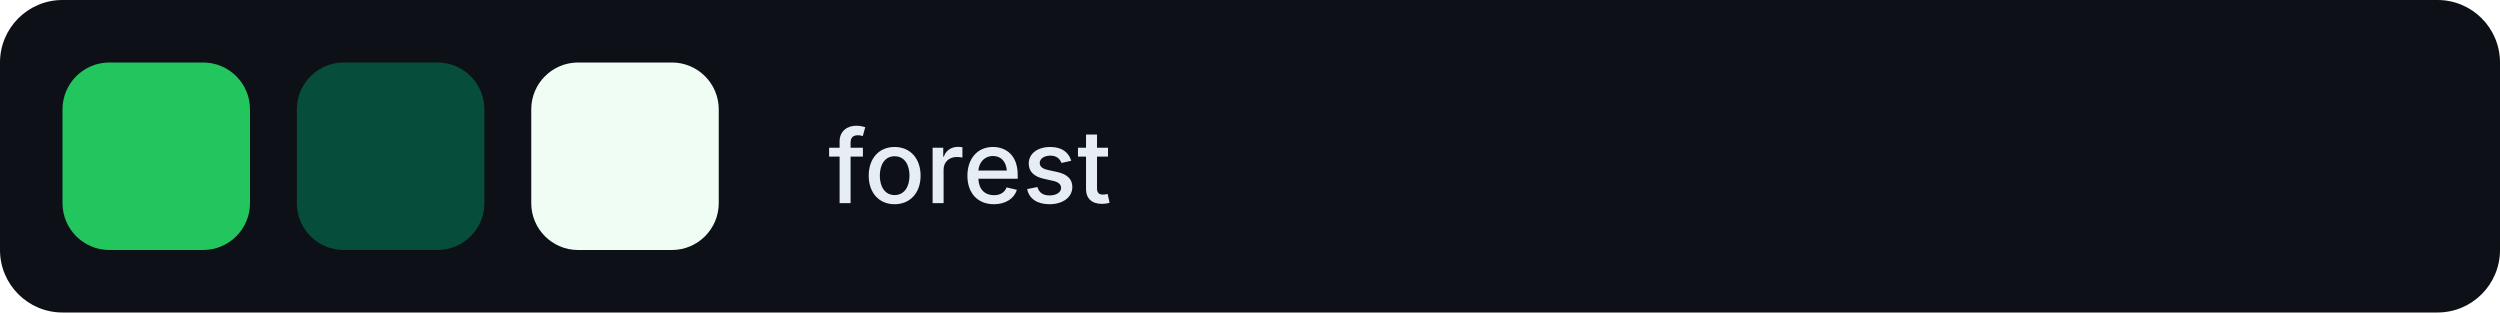
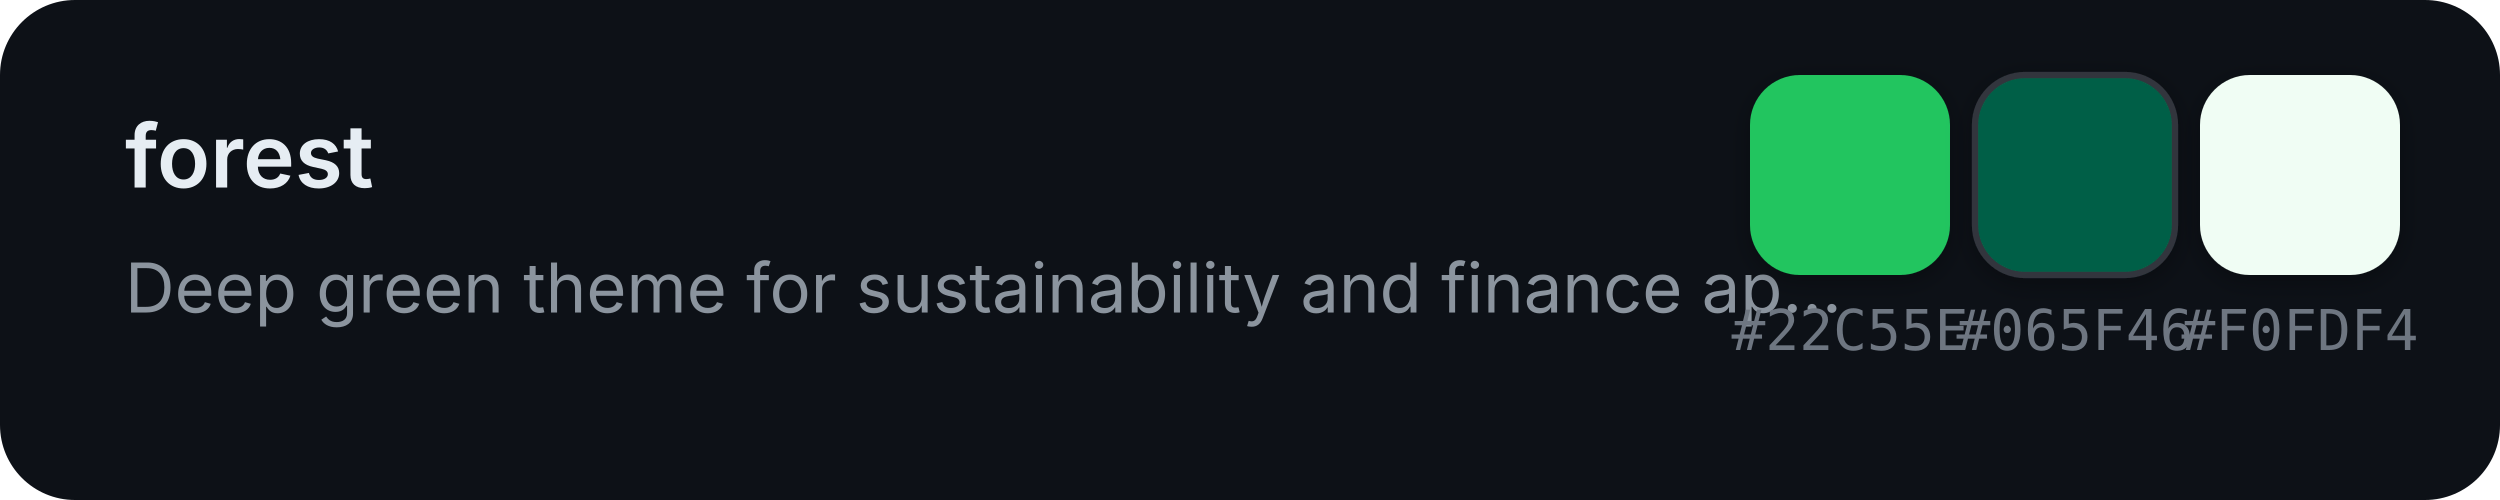
- <svg xmlns="http://www.w3.org/2000/svg" width="320" height="40" viewBox="0 0 320 40">
-   <rect width="320" height="40" fill="#0d1117" rx="8" />
-   <text x="106" y="26" font-family="system-ui, -apple-system, sans-serif" font-size="13" font-weight="500" fill="#e6edf3">forest</text>
-   <rect x="8" y="8" width="24" height="24" rx="6" fill="#22C55E" />
-   <rect x="38" y="8" width="24" height="24" rx="6" fill="#064E3B" />
-   <rect x="68" y="8" width="24" height="24" rx="6" fill="#F0FDF4" />
+ <svg xmlns="http://www.w3.org/2000/svg" width="400" height="80" viewBox="0 0 400 80">
+   <defs>
+     <style>
+       .bg { fill: #0d1117; }
+       .text { font-family: system-ui, -apple-system, sans-serif; fill: #e6edf3; }
+       .label { font-size: 14px; font-weight: 600; }
+       .desc { font-size: 11px; fill: #8b949e; }
+       .hex { font-size: 9px; fill: #6e7681; font-family: 'JetBrains Mono', monospace; }
+     </style>
+     <filter id="shadow" x="-20%" y="-20%" width="140%" height="140%">
+       <feDropShadow dx="0" dy="1" stdDeviation="2" flood-opacity="0.3" />
+     </filter>
+   </defs>
+   <rect width="400" height="80" fill="#0d1117" rx="12" />
+   <text x="20" y="30" class="text label">forest</text>
+   <text x="20" y="50" class="text desc">Deep green theme for sustainability and finance ap...</text>
+   <rect x="280" y="12" width="32" height="32" rx="8" fill="#22C55E" filter="url(#shadow)" />
+   <text x="296" y="56" class="hex" text-anchor="middle">#22C55E</text>
+   <rect x="316" y="12" width="32" height="32" rx="8" fill="#065F46" stroke="#30363d" stroke-width="1" filter="url(#shadow)" />
+   <text x="332" y="56" class="hex" text-anchor="middle">#065F46</text>
+   <rect x="352" y="12" width="32" height="32" rx="8" fill="#F0FDF4" filter="url(#shadow)" />
+   <text x="368" y="56" class="hex" text-anchor="middle">#F0FDF4</text>
</svg>
